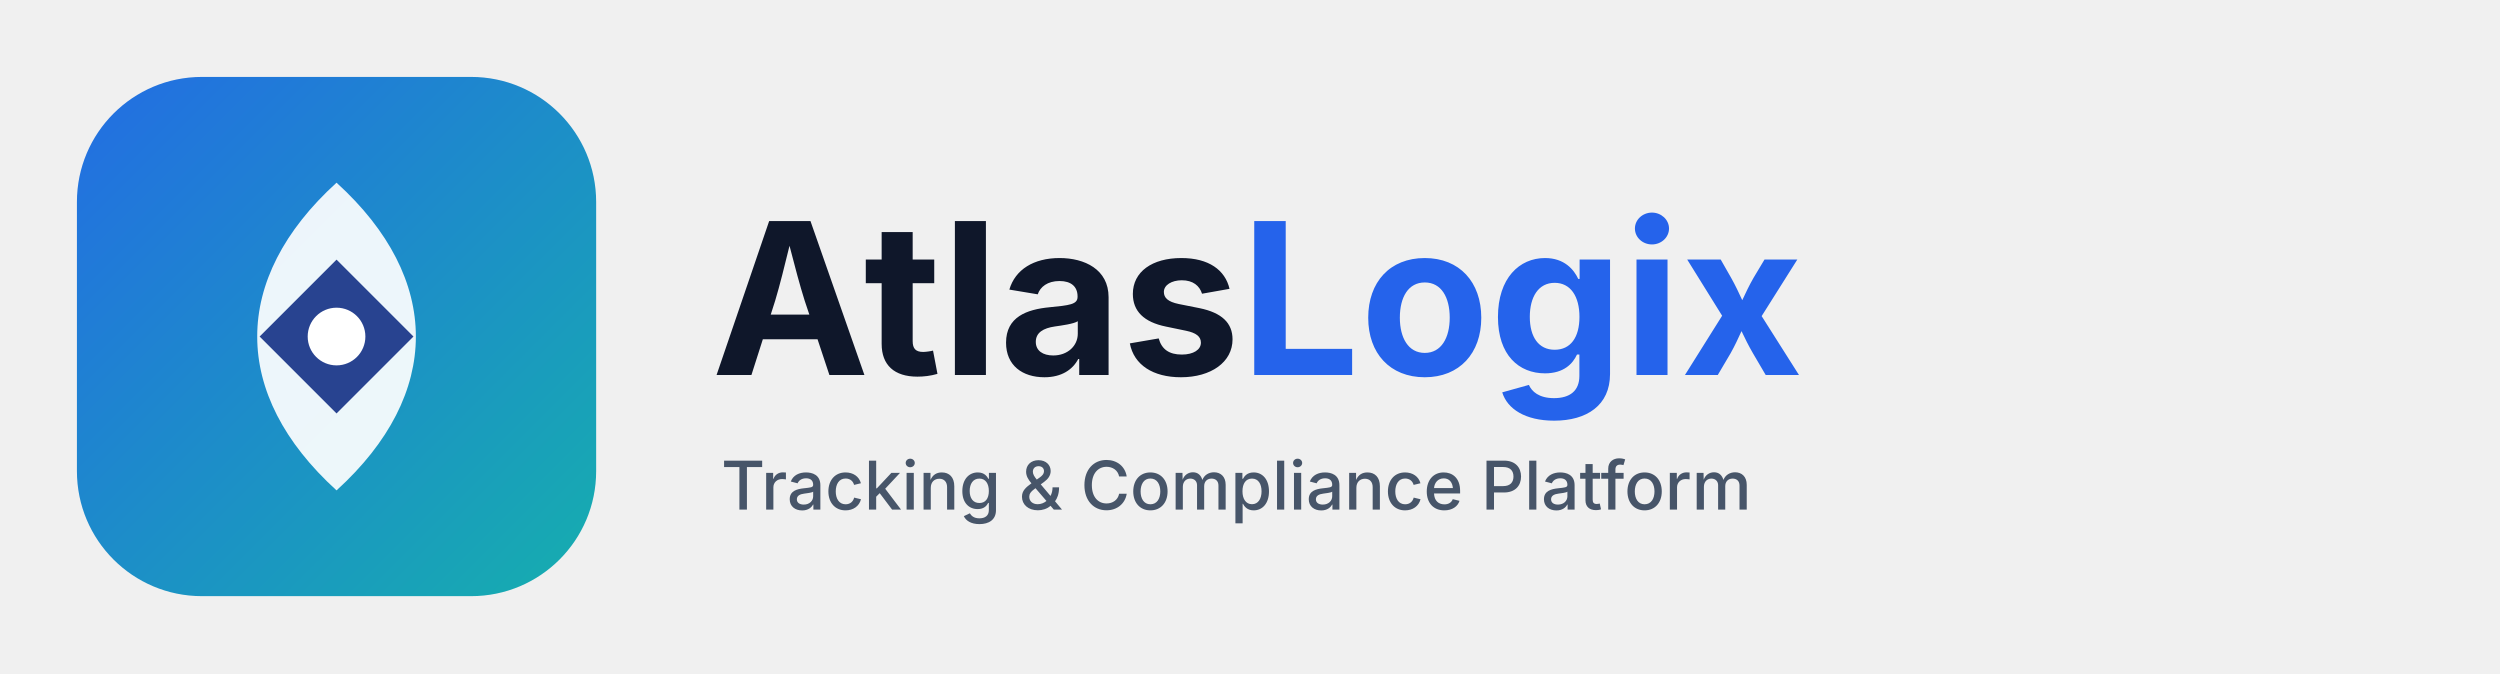
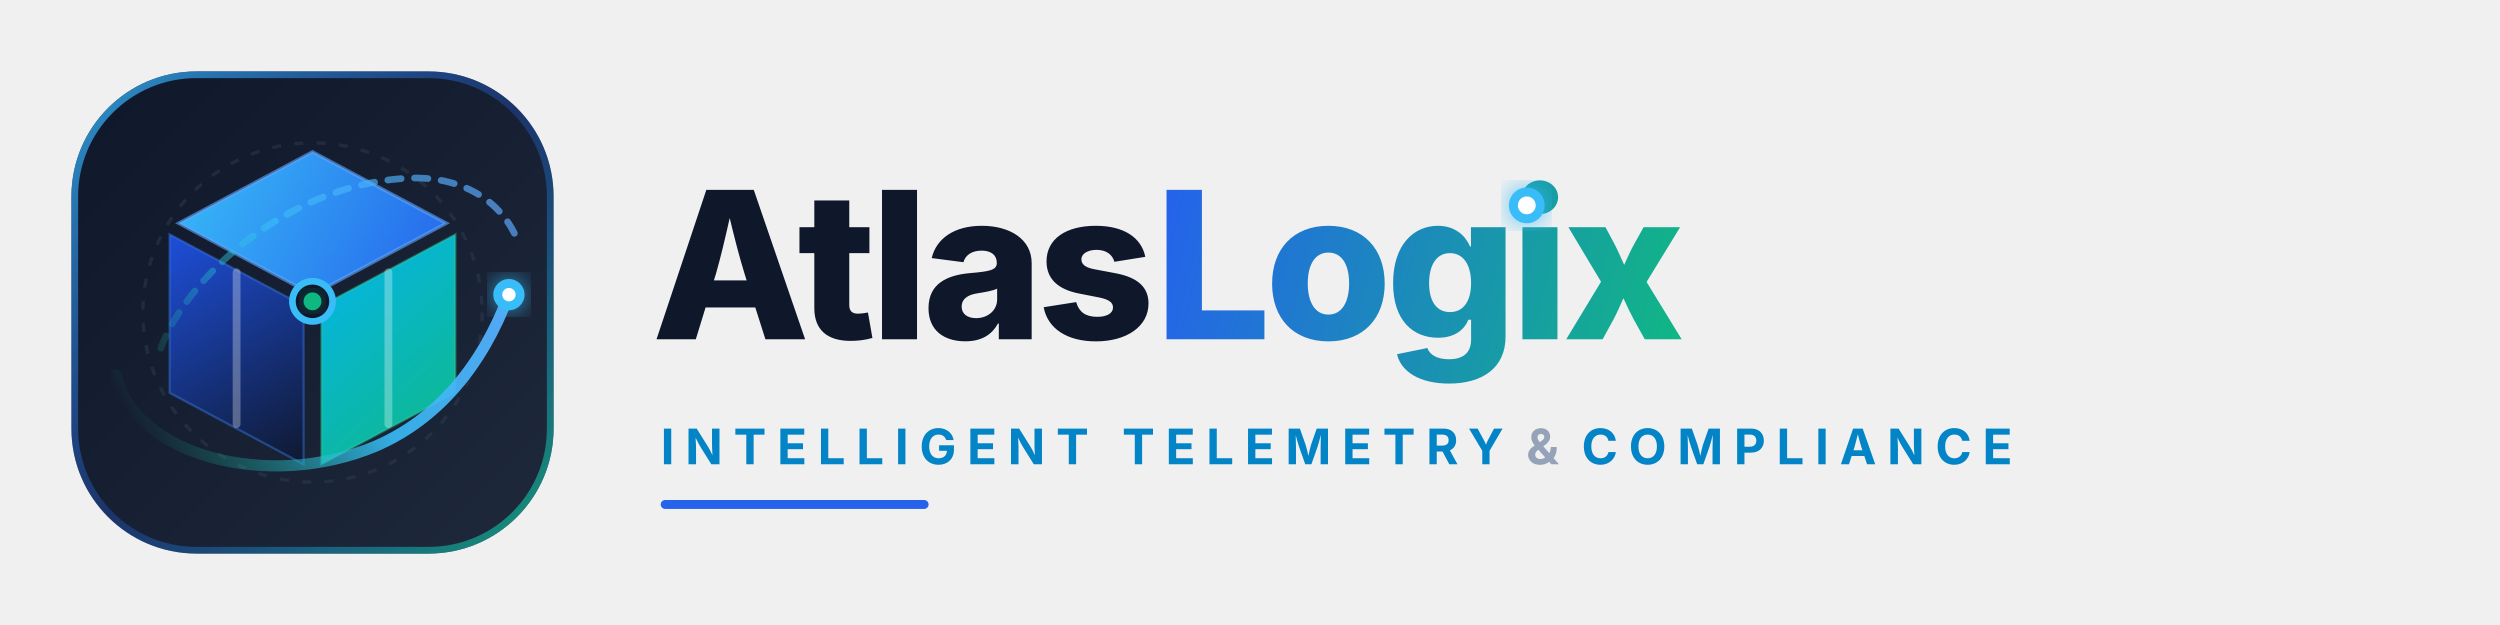
- <svg xmlns="http://www.w3.org/2000/svg" width="520" height="140" viewBox="0 0 520 140" fill="none">
+ <svg xmlns="http://www.w3.org/2000/svg" width="560" height="140" viewBox="0 0 560 140" fill="none">
  <defs>
-     <linearGradient id="g1" x1="0" y1="0" x2="140" y2="140" gradientUnits="userSpaceOnUse">
-       <stop stop-color="#2563EB" />
-       <stop offset="1" stop-color="#14B8A6" />
+     <linearGradient id="bgGrad" x1="16" y1="16" x2="124" y2="124" gradientUnits="userSpaceOnUse">
+       <stop offset="0%" stop-color="#0F172A" />
+       <stop offset="100%" stop-color="#1E293B" />
    </linearGradient>
+     <linearGradient id="borderGrad" x1="16" y1="16" x2="124" y2="124" gradientUnits="userSpaceOnUse">
+       <stop offset="0%" stop-color="#38BDF8" stop-opacity="0.8" />
+       <stop offset="50%" stop-color="#2563EB" stop-opacity="0.3" />
+       <stop offset="100%" stop-color="#10B981" stop-opacity="0.8" />
+     </linearGradient>
+     <linearGradient id="facetTop" x1="39" y1="34" x2="101" y2="66" gradientUnits="userSpaceOnUse">
+       <stop offset="0%" stop-color="#38BDF8" />
+       <stop offset="100%" stop-color="#2563EB" />
+     </linearGradient>
+     <linearGradient id="facetLeft" x1="37" y1="54" x2="68" y2="106" gradientUnits="userSpaceOnUse">
+       <stop offset="0%" stop-color="#1D4ED8" />
+       <stop offset="100%" stop-color="#0F172A" />
+     </linearGradient>
+     <linearGradient id="facetRight" x1="72" y1="71" x2="103" y2="106" gradientUnits="userSpaceOnUse">
+       <stop offset="0%" stop-color="#06B6D4" />
+       <stop offset="100%" stop-color="#10B981" />
+     </linearGradient>
+     <linearGradient id="orbitGrad" x1="28" y1="92" x2="114" y2="44" gradientUnits="userSpaceOnUse">
+       <stop offset="0%" stop-color="#10B981" stop-opacity="0" />
+       <stop offset="50%" stop-color="#38BDF8" stop-opacity="0.9" />
+       <stop offset="100%" stop-color="#60A5FA" />
+     </linearGradient>
+     <linearGradient id="logixGrad" x1="260" y1="50" x2="380" y2="80" gradientUnits="userSpaceOnUse">
+       <stop offset="0%" stop-color="#2563EB" />
+       <stop offset="100%" stop-color="#10B981" />
+     </linearGradient>
+     <filter id="glow" x="-20%" y="-20%" width="140%" height="140%">
+       <feGaussianBlur stdDeviation="3" result="blur" />
+       <feComposite in="SourceGraphic" in2="blur" operator="over" />
+     </filter>
  </defs>
-   <rect x="16" y="16" width="108" height="108" rx="26" fill="url(#g1)" />
-   <path d="M70 38 C92 58, 92 82, 70 102 C48 82, 48 58, 70 38 Z" fill="white" opacity="0.92" />
-   <path d="M70 54 L86 70 L70 86 L54 70 Z" fill="#1E3A8A" opacity="0.95" />
-   <circle cx="70" cy="70" r="6" fill="white" />
-   <text x="148" y="78" font-family="Inter, system-ui, -apple-system, Segoe UI, Roboto, Arial" font-size="44" font-weight="700" fill="#0F172A">
-     Atlas<tspan fill="#2563EB">Logix</tspan>
-   </text>
-   <text x="150" y="106" font-family="Inter, system-ui, -apple-system, Segoe UI, Roboto, Arial" font-size="14" font-weight="500" fill="#475569">
-     Tracking &amp; Compliance Platform
-   </text>
+   <g id="emblem-mark">
+     <rect x="16" y="16" width="108" height="108" rx="28" fill="url(#bgGrad)" />
+     <rect x="16.75" y="16.75" width="106.5" height="106.5" rx="27.25" stroke="url(#borderGrad)" stroke-width="1.5" />
+     <circle cx="70" cy="70" r="38" stroke="#334155" stroke-width="0.75" stroke-dasharray="2 3" opacity="0.4" />
+     <path d="M70 34 L100 50 L70 66 L40 50 Z" fill="url(#facetTop)" />
+     <path d="M70 34 L100 50 L70 66 L40 50 Z" stroke="#60A5FA" stroke-width="0.75" opacity="0.6" />
+     <path d="M38 52.5 L68 68.5 L68 104 L38 88 Z" fill="url(#facetLeft)" />
+     <path d="M38 52.5 L68 68.5 L68 104 L38 88 Z" stroke="#3B82F6" stroke-width="0.5" opacity="0.4" />
+     <path d="M72 68.5 L102 52.5 L102 88 L72 104 Z" fill="url(#facetRight)" />
+     <path d="M72 68.5 L102 52.5 L102 88 L72 104 Z" stroke="#34D399" stroke-width="0.5" opacity="0.4" />
+     <path d="M53 61 L53 95" stroke="#FFFFFF" stroke-width="1.75" stroke-linecap="round" opacity="0.3" />
+     <path d="M87 61 L87 95" stroke="#FFFFFF" stroke-width="1.75" stroke-linecap="round" opacity="0.3" />
+     <path d="M26 84 C30 102, 60 110, 84 100 C98 94, 108 82, 114 66" stroke="url(#orbitGrad)" stroke-width="2.5" stroke-linecap="round" fill="none" />
+     <path d="M36 78 C42 62, 64 42, 90 40 C102 39, 112 44, 116 54" stroke="url(#orbitGrad)" stroke-width="1.5" stroke-linecap="round" stroke-dasharray="3 3" fill="none" opacity="0.7" />
+     <circle cx="114" cy="66" r="3.5" fill="#38BDF8" filter="url(#glow)" />
+     <circle cx="114" cy="66" r="1.5" fill="#FFFFFF" />
+     <circle cx="70" cy="67.5" r="4.5" fill="#0F172A" stroke="#38BDF8" stroke-width="1.5" />
+     <circle cx="70" cy="67.5" r="2" fill="#10B981" filter="url(#glow)" />
+   </g>
+   <g id="wordmark">
+     <text x="146" y="76" font-family="Inter, -apple-system, BlinkMacSystemFont, 'Segoe UI', Roboto, sans-serif" font-size="46" font-weight="800" letter-spacing="-0.03em" fill="#0F172A">
+       Atlas<tspan fill="url(#logixGrad)">Logix</tspan>
+     </text>
+     <circle cx="342" cy="46" r="4" fill="#38BDF8" filter="url(#glow)" />
+     <circle cx="342" cy="46" r="2" fill="#FFFFFF" />
+     <text x="148" y="104" font-family="Inter, -apple-system, BlinkMacSystemFont, 'Segoe UI', Roboto, sans-serif" font-size="11" font-weight="700" letter-spacing="0.22em" fill="#0284C7">
+       INTELLIGENT TELEMETRY <tspan fill="#94A3B8">&amp;</tspan> COMPLIANCE
+     </text>
+     <rect x="148" y="112" width="60" height="2" rx="1" fill="url(#logixGrad)" />
+   </g>
</svg>
